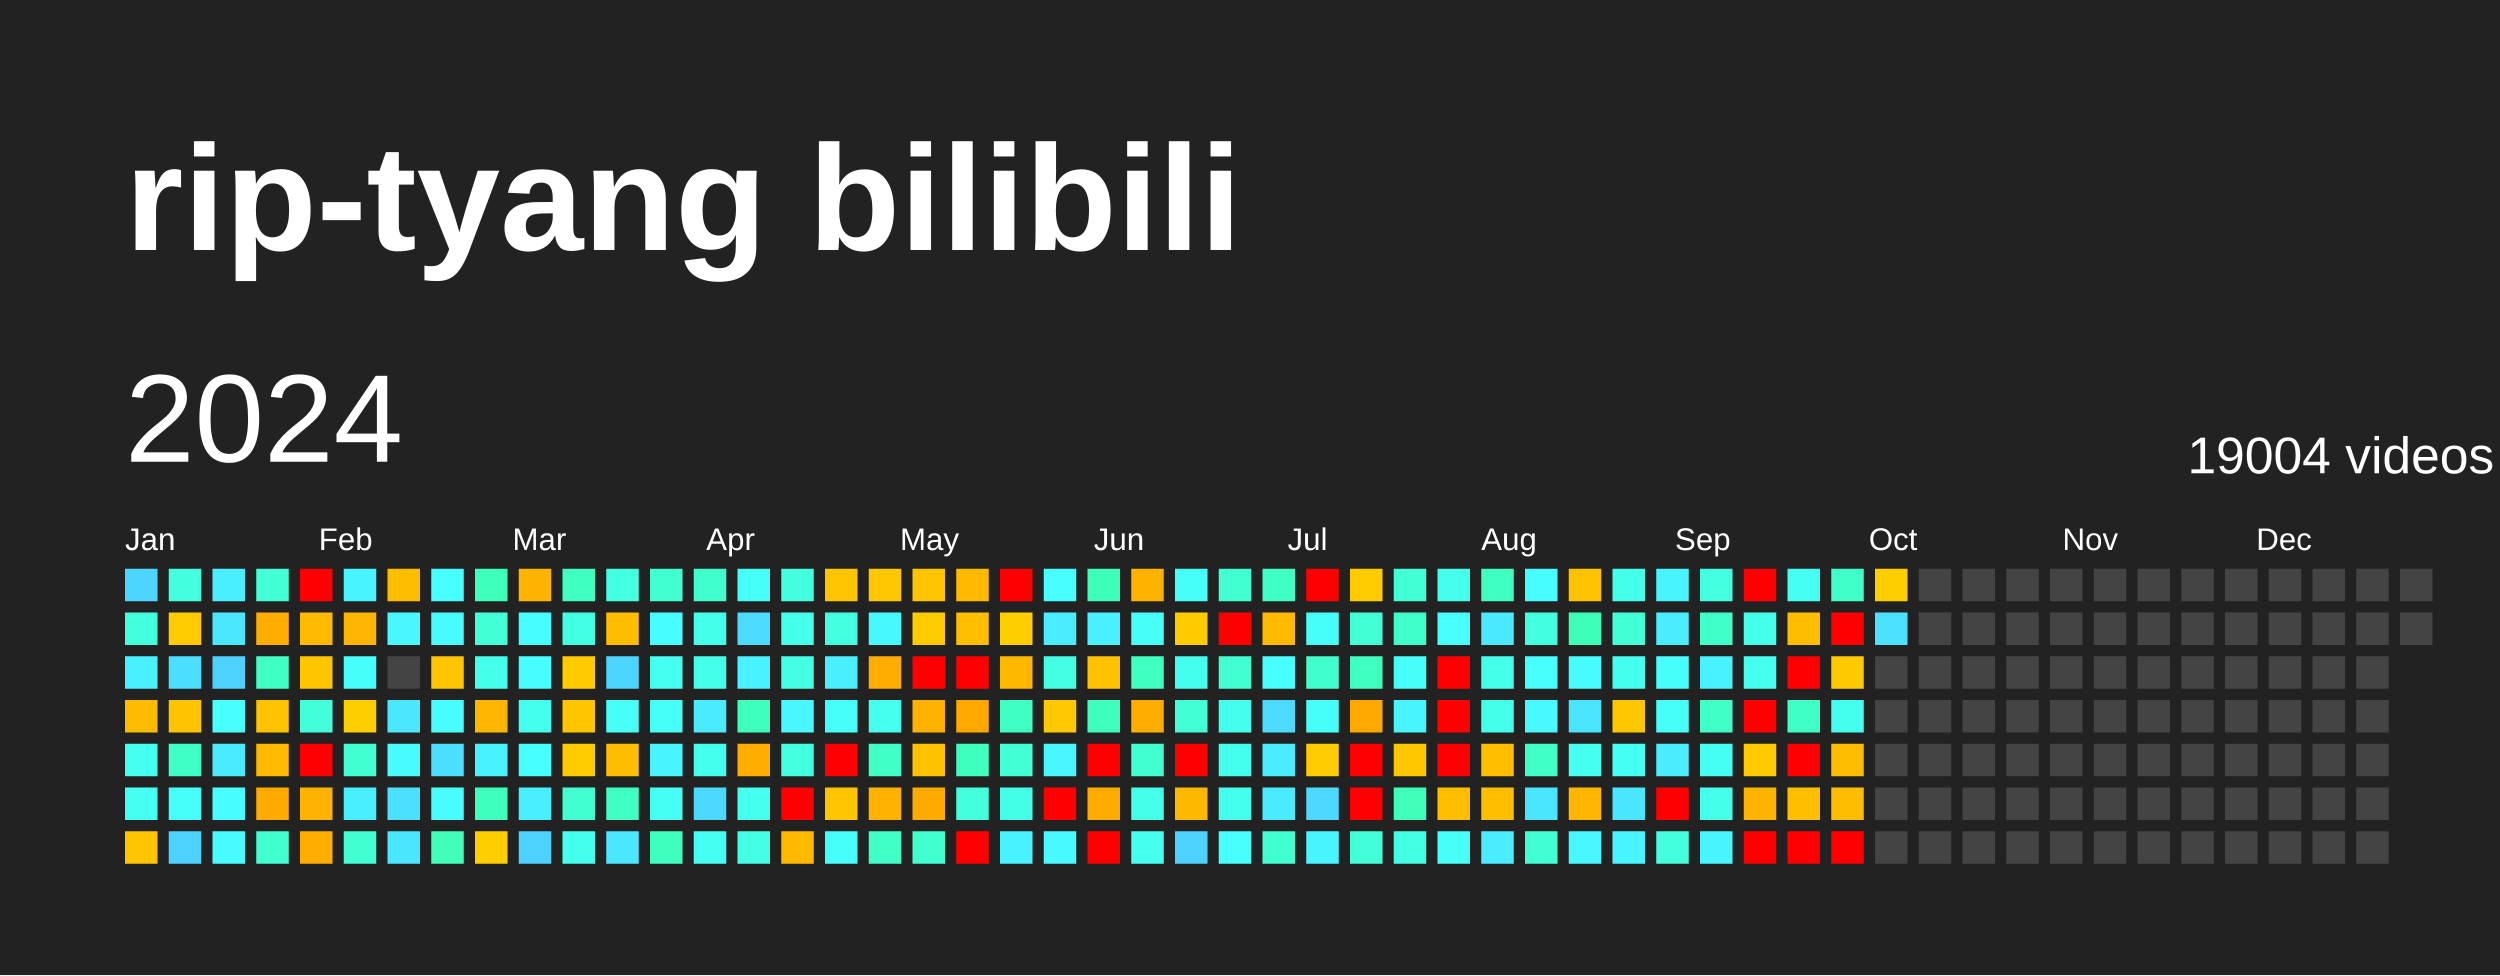
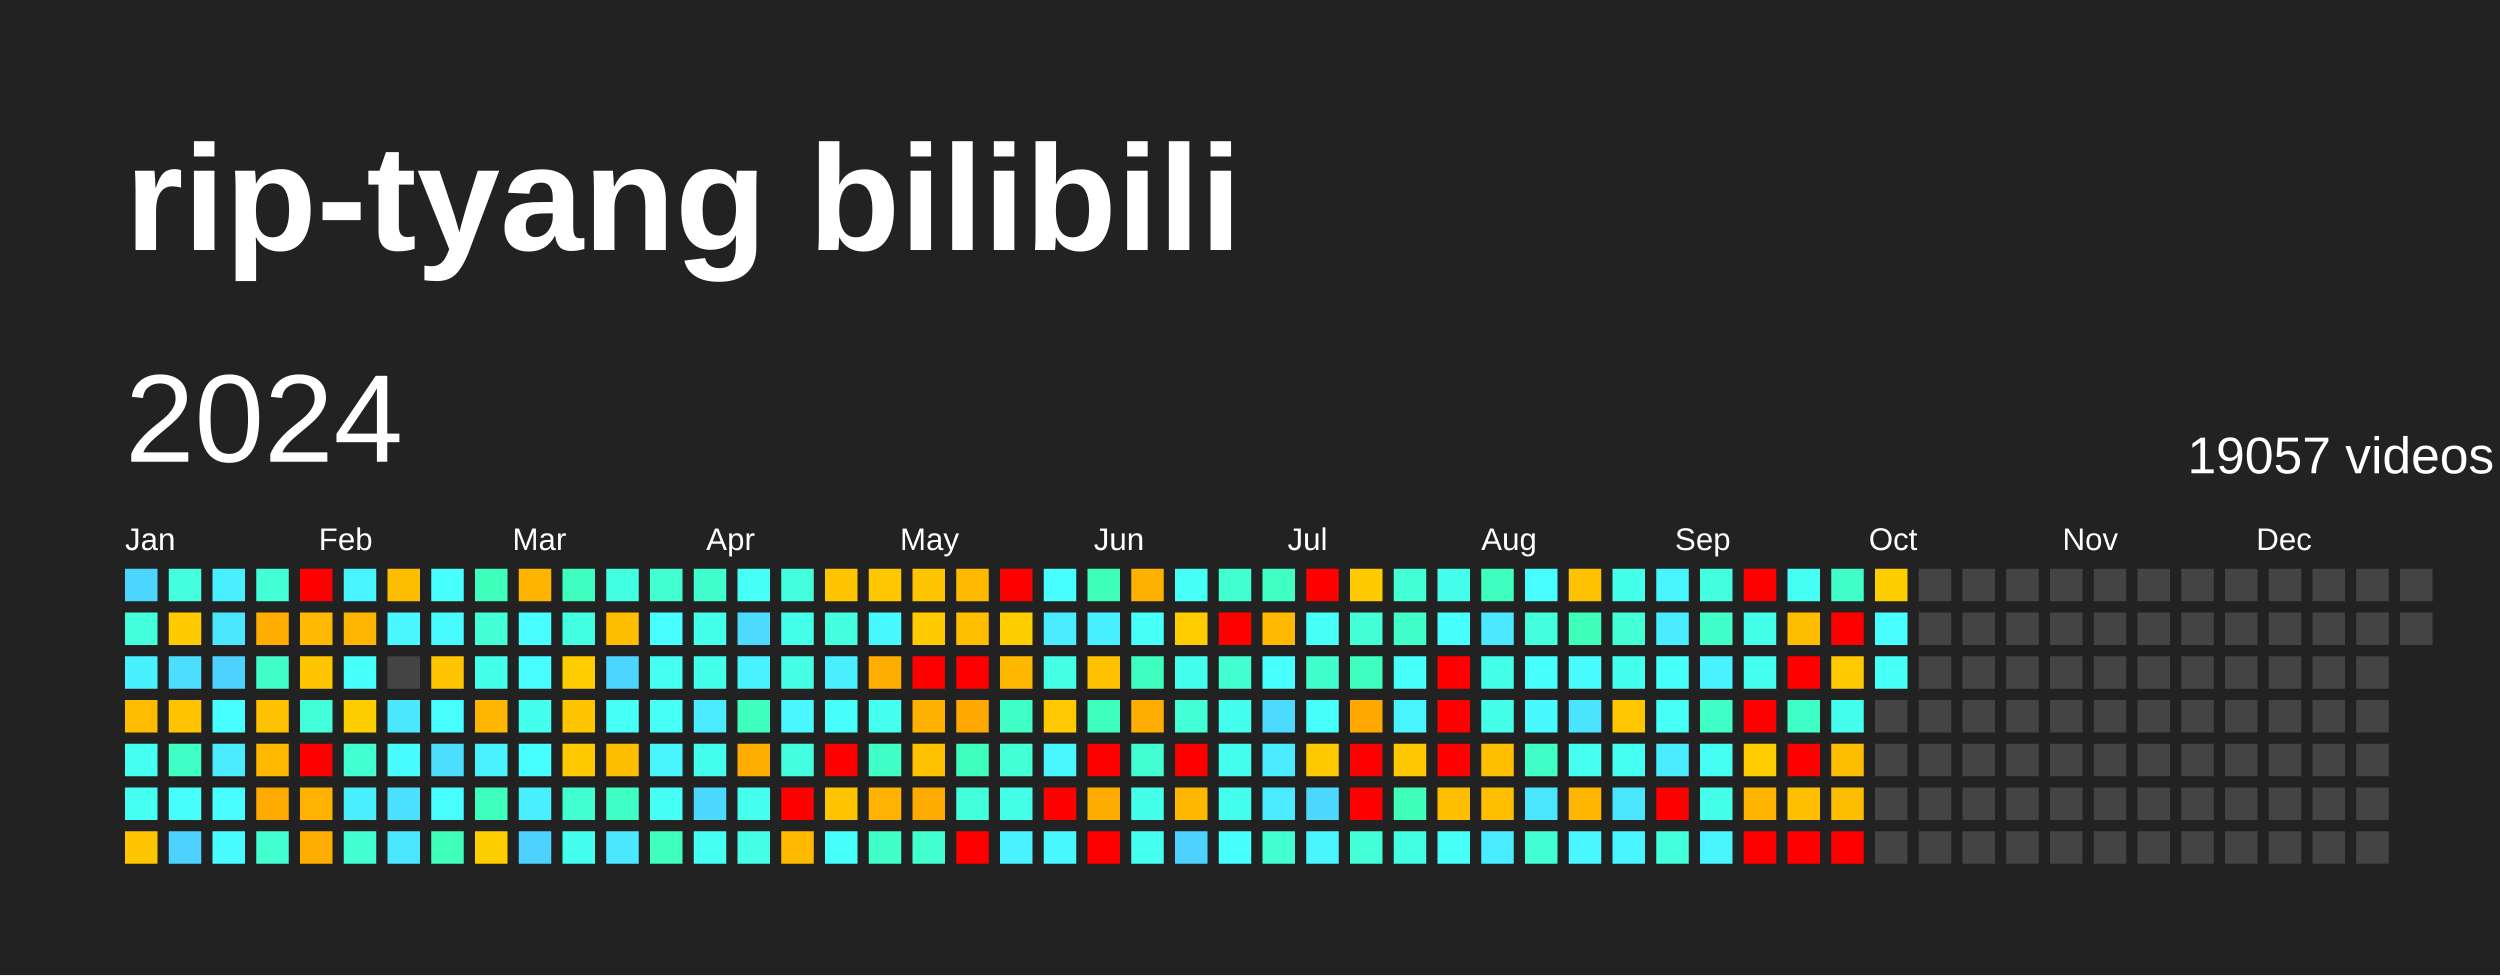
<svg xmlns="http://www.w3.org/2000/svg" baseProfile="full" height="78mm" version="1.1" viewBox="0,0,200,78" width="200mm">
  <defs />
  <rect fill="#222222" height="78" width="200" x="0" y="0" />
  <text fill="#FFFFFF" style="font-size:12px; font-family:Arial; font-weight:bold;" x="10" y="20">rip-tyang bilibili</text>
  <text dominant-baseline="hanging" fill="#FFFFFF" style="font-size:10.0px; font-family:Arial;" x="10" y="30">2024</text>
-   <text dominant-baseline="hanging" fill="#FFFFFF" style="font-size:4.125px; font-family:Arial;" x="175" y="35">19004 videos</text>
+   <text dominant-baseline="hanging" fill="#FFFFFF" style="font-size:4.125px; font-family:Arial;" x="175" y="35">19057 videos</text>
  <text fill="#FFFFFF" style="font-size:2.5px; font-family:Arial" x="10.0" y="44">Jan</text>
  <text fill="#FFFFFF" style="font-size:2.5px; font-family:Arial" x="25.5" y="44">Feb</text>
  <text fill="#FFFFFF" style="font-size:2.5px; font-family:Arial" x="41.0" y="44">Mar</text>
  <text fill="#FFFFFF" style="font-size:2.5px; font-family:Arial" x="56.5" y="44">Apr</text>
  <text fill="#FFFFFF" style="font-size:2.5px; font-family:Arial" x="72.0" y="44">May</text>
  <text fill="#FFFFFF" style="font-size:2.5px; font-family:Arial" x="87.5" y="44">Jun</text>
  <text fill="#FFFFFF" style="font-size:2.5px; font-family:Arial" x="103.0" y="44">Jul</text>
  <text fill="#FFFFFF" style="font-size:2.5px; font-family:Arial" x="118.5" y="44">Aug</text>
  <text fill="#FFFFFF" style="font-size:2.5px; font-family:Arial" x="134.0" y="44">Sep</text>
  <text fill="#FFFFFF" style="font-size:2.5px; font-family:Arial" x="149.5" y="44">Oct</text>
  <text fill="#FFFFFF" style="font-size:2.5px; font-family:Arial" x="165.0" y="44">Nov</text>
  <text fill="#FFFFFF" style="font-size:2.5px; font-family:Arial" x="180.5" y="44">Dec</text>
  <rect fill="#4cd6ff" height="2.6" width="2.6" x="10.0" y="45.5" />
  <rect fill="#43ffdb" height="2.6" width="2.6" x="10.0" y="49.0" />
  <rect fill="#49f0ff" height="2.6" width="2.6" x="10.0" y="52.5" />
  <rect fill="#ffbb00" height="2.6" width="2.6" x="10.0" y="56.0" />
  <rect fill="#45fff1" height="2.6" width="2.6" x="10.0" y="59.5" />
  <rect fill="#45fff3" height="2.6" width="2.6" x="10.0" y="63.0" />
  <rect fill="#ffc500" height="2.6" width="2.6" x="10.0" y="66.5" />
  <rect fill="#43ffdd" height="2.6" width="2.6" x="13.5" y="45.5" />
  <rect fill="#ffcb00" height="2.6" width="2.6" x="13.5" y="49.0" />
  <rect fill="#4bdeff" height="2.6" width="2.6" x="13.5" y="52.5" />
  <rect fill="#ffc300" height="2.6" width="2.6" x="13.5" y="56.0" />
  <rect fill="#40ffc4" height="2.6" width="2.6" x="13.5" y="59.5" />
  <rect fill="#46fffb" height="2.6" width="2.6" x="13.5" y="63.0" />
  <rect fill="#4dd2ff" height="2.6" width="2.6" x="13.5" y="66.5" />
  <rect fill="#49efff" height="2.6" width="2.6" x="17.0" y="45.5" />
  <rect fill="#4ae7ff" height="2.6" width="2.6" x="17.0" y="49.0" />
  <rect fill="#4dd2ff" height="2.6" width="2.6" x="17.0" y="52.5" />
  <rect fill="#47fffe" height="2.6" width="2.6" x="17.0" y="56.0" />
  <rect fill="#4aeaff" height="2.6" width="2.6" x="17.0" y="59.5" />
  <rect fill="#47fdff" height="2.6" width="2.6" x="17.0" y="63.0" />
  <rect fill="#47fbff" height="2.6" width="2.6" x="17.0" y="66.5" />
  <rect fill="#42ffd6" height="2.6" width="2.6" x="20.5" y="45.5" />
  <rect fill="#ffad00" height="2.6" width="2.6" x="20.5" y="49.0" />
  <rect fill="#40ffc4" height="2.6" width="2.6" x="20.5" y="52.5" />
  <rect fill="#ffc200" height="2.6" width="2.6" x="20.5" y="56.0" />
  <rect fill="#ffb900" height="2.6" width="2.6" x="20.5" y="59.5" />
  <rect fill="#ffaa00" height="2.6" width="2.6" x="20.5" y="63.0" />
  <rect fill="#41ffce" height="2.6" width="2.6" x="20.5" y="66.5" />
  <rect fill="red" height="2.6" width="2.6" x="24.0" y="45.5" />
  <rect fill="#ffb900" height="2.6" width="2.6" x="24.0" y="49.0" />
  <rect fill="#ffc600" height="2.6" width="2.6" x="24.0" y="52.5" />
  <rect fill="#42ffda" height="2.6" width="2.6" x="24.0" y="56.0" />
  <rect fill="red" height="2.6" width="2.6" x="24.0" y="59.5" />
  <rect fill="#ffb200" height="2.6" width="2.6" x="24.0" y="63.0" />
  <rect fill="#ffae00" height="2.6" width="2.6" x="24.0" y="66.5" />
  <rect fill="#48f4ff" height="2.6" width="2.6" x="27.5" y="45.5" />
  <rect fill="#ffb600" height="2.6" width="2.6" x="27.5" y="49.0" />
  <rect fill="#46fffb" height="2.6" width="2.6" x="27.5" y="52.5" />
  <rect fill="#ffce00" height="2.6" width="2.6" x="27.5" y="56.0" />
  <rect fill="#41ffd1" height="2.6" width="2.6" x="27.5" y="59.5" />
  <rect fill="#49efff" height="2.6" width="2.6" x="27.5" y="63.0" />
  <rect fill="#41ffd1" height="2.6" width="2.6" x="27.5" y="66.5" />
  <rect fill="#ffbd00" height="2.6" width="2.6" x="31.0" y="45.5" />
  <rect fill="#48f7ff" height="2.6" width="2.6" x="31.0" y="49.0" />
  <rect fill="#444444" height="2.6" width="2.6" x="31.0" y="52.5" />
  <rect fill="#4ae7ff" height="2.6" width="2.6" x="31.0" y="56.0" />
  <rect fill="#47fbff" height="2.6" width="2.6" x="31.0" y="59.5" />
  <rect fill="#4be0ff" height="2.6" width="2.6" x="31.0" y="63.0" />
  <rect fill="#4ae6ff" height="2.6" width="2.6" x="31.0" y="66.5" />
  <rect fill="#47fffe" height="2.6" width="2.6" x="34.5" y="45.5" />
  <rect fill="#47fbff" height="2.6" width="2.6" x="34.5" y="49.0" />
  <rect fill="#ffc500" height="2.6" width="2.6" x="34.5" y="52.5" />
  <rect fill="#47fdff" height="2.6" width="2.6" x="34.5" y="56.0" />
  <rect fill="#4bdeff" height="2.6" width="2.6" x="34.5" y="59.5" />
  <rect fill="#47fdff" height="2.6" width="2.6" x="34.5" y="63.0" />
  <rect fill="#3fffbb" height="2.6" width="2.6" x="34.5" y="66.5" />
  <rect fill="#3fffbd" height="2.6" width="2.6" x="38.0" y="45.5" />
  <rect fill="#42ffd5" height="2.6" width="2.6" x="38.0" y="49.0" />
  <rect fill="#44ffea" height="2.6" width="2.6" x="38.0" y="52.5" />
  <rect fill="#ffb600" height="2.6" width="2.6" x="38.0" y="56.0" />
  <rect fill="#49f2ff" height="2.6" width="2.6" x="38.0" y="59.5" />
  <rect fill="#3fffbf" height="2.6" width="2.6" x="38.0" y="63.0" />
  <rect fill="#ffce00" height="2.6" width="2.6" x="38.0" y="66.5" />
  <rect fill="#ffb400" height="2.6" width="2.6" x="41.5" y="45.5" />
  <rect fill="#47fdff" height="2.6" width="2.6" x="41.5" y="49.0" />
  <rect fill="#47fdff" height="2.6" width="2.6" x="41.5" y="52.5" />
  <rect fill="#45ffee" height="2.6" width="2.6" x="41.5" y="56.0" />
  <rect fill="#47ffff" height="2.6" width="2.6" x="41.5" y="59.5" />
  <rect fill="#49efff" height="2.6" width="2.6" x="41.5" y="63.0" />
  <rect fill="#4dd2ff" height="2.6" width="2.6" x="41.5" y="66.5" />
  <rect fill="#3fffc0" height="2.6" width="2.6" x="45.0" y="45.5" />
  <rect fill="#43ffe2" height="2.6" width="2.6" x="45.0" y="49.0" />
  <rect fill="#ffcc00" height="2.6" width="2.6" x="45.0" y="52.5" />
  <rect fill="#ffc600" height="2.6" width="2.6" x="45.0" y="56.0" />
  <rect fill="#ffcb00" height="2.6" width="2.6" x="45.0" y="59.5" />
  <rect fill="#41ffd0" height="2.6" width="2.6" x="45.0" y="63.0" />
  <rect fill="#45ffee" height="2.6" width="2.6" x="45.0" y="66.5" />
  <rect fill="#43ffe2" height="2.6" width="2.6" x="48.5" y="45.5" />
  <rect fill="#ffbd00" height="2.6" width="2.6" x="48.5" y="49.0" />
  <rect fill="#4cd6ff" height="2.6" width="2.6" x="48.5" y="52.5" />
  <rect fill="#46fff6" height="2.6" width="2.6" x="48.5" y="56.0" />
  <rect fill="#ffbd00" height="2.6" width="2.6" x="48.5" y="59.5" />
  <rect fill="#40ffc4" height="2.6" width="2.6" x="48.5" y="63.0" />
  <rect fill="#4ae7ff" height="2.6" width="2.6" x="48.5" y="66.5" />
  <rect fill="#41ffd0" height="2.6" width="2.6" x="52.0" y="45.5" />
  <rect fill="#47fdff" height="2.6" width="2.6" x="52.0" y="49.0" />
  <rect fill="#45fff1" height="2.6" width="2.6" x="52.0" y="52.5" />
  <rect fill="#46fff7" height="2.6" width="2.6" x="52.0" y="56.0" />
  <rect fill="#48f5ff" height="2.6" width="2.6" x="52.0" y="59.5" />
  <rect fill="#46fff4" height="2.6" width="2.6" x="52.0" y="63.0" />
  <rect fill="#3fffbf" height="2.6" width="2.6" x="52.0" y="66.5" />
  <rect fill="#41ffcc" height="2.6" width="2.6" x="55.5" y="45.5" />
  <rect fill="#44ffea" height="2.6" width="2.6" x="55.5" y="49.0" />
  <rect fill="#44ffea" height="2.6" width="2.6" x="55.5" y="52.5" />
  <rect fill="#4aeaff" height="2.6" width="2.6" x="55.5" y="56.0" />
  <rect fill="#45ffee" height="2.6" width="2.6" x="55.5" y="59.5" />
  <rect fill="#4cd9ff" height="2.6" width="2.6" x="55.5" y="63.0" />
  <rect fill="#45fff3" height="2.6" width="2.6" x="55.5" y="66.5" />
  <rect fill="#46fff6" height="2.6" width="2.6" x="59.0" y="45.5" />
  <rect fill="#4cdbff" height="2.6" width="2.6" x="59.0" y="49.0" />
  <rect fill="#49f2ff" height="2.6" width="2.6" x="59.0" y="52.5" />
  <rect fill="#3fffbf" height="2.6" width="2.6" x="59.0" y="56.0" />
  <rect fill="#ffae00" height="2.6" width="2.6" x="59.0" y="59.5" />
  <rect fill="#45ffef" height="2.6" width="2.6" x="59.0" y="63.0" />
  <rect fill="#44ffe5" height="2.6" width="2.6" x="59.0" y="66.5" />
  <rect fill="#43ffdd" height="2.6" width="2.6" x="62.5" y="45.5" />
  <rect fill="#44ffea" height="2.6" width="2.6" x="62.5" y="49.0" />
  <rect fill="#44ffe5" height="2.6" width="2.6" x="62.5" y="52.5" />
  <rect fill="#48f7ff" height="2.6" width="2.6" x="62.5" y="56.0" />
  <rect fill="#43ffe0" height="2.6" width="2.6" x="62.5" y="59.5" />
  <rect fill="red" height="2.6" width="2.6" x="62.5" y="63.0" />
  <rect fill="#ffba00" height="2.6" width="2.6" x="62.5" y="66.5" />
  <rect fill="#ffc500" height="2.6" width="2.6" x="66.0" y="45.5" />
  <rect fill="#43ffe0" height="2.6" width="2.6" x="66.0" y="49.0" />
  <rect fill="#49efff" height="2.6" width="2.6" x="66.0" y="52.5" />
  <rect fill="#46fffb" height="2.6" width="2.6" x="66.0" y="56.0" />
  <rect fill="red" height="2.6" width="2.6" x="66.0" y="59.5" />
  <rect fill="#ffc500" height="2.6" width="2.6" x="66.0" y="63.0" />
  <rect fill="#46fffb" height="2.6" width="2.6" x="66.0" y="66.5" />
  <rect fill="#ffc700" height="2.6" width="2.6" x="69.5" y="45.5" />
  <rect fill="#48f8ff" height="2.6" width="2.6" x="69.5" y="49.0" />
  <rect fill="#ffae00" height="2.6" width="2.6" x="69.5" y="52.5" />
  <rect fill="#45ffef" height="2.6" width="2.6" x="69.5" y="56.0" />
  <rect fill="#40ffc7" height="2.6" width="2.6" x="69.5" y="59.5" />
  <rect fill="#ffb200" height="2.6" width="2.6" x="69.5" y="63.0" />
  <rect fill="#40ffc7" height="2.6" width="2.6" x="69.5" y="66.5" />
  <rect fill="#ffc500" height="2.6" width="2.6" x="73.0" y="45.5" />
  <rect fill="#ffca00" height="2.6" width="2.6" x="73.0" y="49.0" />
  <rect fill="red" height="2.6" width="2.6" x="73.0" y="52.5" />
  <rect fill="#ffb100" height="2.6" width="2.6" x="73.0" y="56.0" />
  <rect fill="#ffc100" height="2.6" width="2.6" x="73.0" y="59.5" />
  <rect fill="#ffaa00" height="2.6" width="2.6" x="73.0" y="63.0" />
  <rect fill="#41ffce" height="2.6" width="2.6" x="73.0" y="66.5" />
  <rect fill="#ffba00" height="2.6" width="2.6" x="76.5" y="45.5" />
  <rect fill="#ffbe00" height="2.6" width="2.6" x="76.5" y="49.0" />
  <rect fill="red" height="2.6" width="2.6" x="76.5" y="52.5" />
  <rect fill="#ffa800" height="2.6" width="2.6" x="76.5" y="56.0" />
  <rect fill="#3fffbf" height="2.6" width="2.6" x="76.5" y="59.5" />
  <rect fill="#43ffdb" height="2.6" width="2.6" x="76.5" y="63.0" />
  <rect fill="red" height="2.6" width="2.6" x="76.5" y="66.5" />
  <rect fill="red" height="2.6" width="2.6" x="80.0" y="45.5" />
  <rect fill="#ffce00" height="2.6" width="2.6" x="80.0" y="49.0" />
  <rect fill="#ffb800" height="2.6" width="2.6" x="80.0" y="52.5" />
  <rect fill="#40ffc4" height="2.6" width="2.6" x="80.0" y="56.0" />
  <rect fill="#42ffd5" height="2.6" width="2.6" x="80.0" y="59.5" />
  <rect fill="#44ffe7" height="2.6" width="2.6" x="80.0" y="63.0" />
  <rect fill="#49f2ff" height="2.6" width="2.6" x="80.0" y="66.5" />
  <rect fill="#47ffff" height="2.6" width="2.6" x="83.5" y="45.5" />
  <rect fill="#4aecff" height="2.6" width="2.6" x="83.5" y="49.0" />
  <rect fill="#44ffe4" height="2.6" width="2.6" x="83.5" y="52.5" />
  <rect fill="#ffc800" height="2.6" width="2.6" x="83.5" y="56.0" />
  <rect fill="#48f7ff" height="2.6" width="2.6" x="83.5" y="59.5" />
  <rect fill="red" height="2.6" width="2.6" x="83.5" y="63.0" />
  <rect fill="#48faff" height="2.6" width="2.6" x="83.5" y="66.5" />
  <rect fill="#3effb9" height="2.6" width="2.6" x="87.0" y="45.5" />
  <rect fill="#49f0ff" height="2.6" width="2.6" x="87.0" y="49.0" />
  <rect fill="#ffc100" height="2.6" width="2.6" x="87.0" y="52.5" />
  <rect fill="#3fffbf" height="2.6" width="2.6" x="87.0" y="56.0" />
  <rect fill="red" height="2.6" width="2.6" x="87.0" y="59.5" />
  <rect fill="#ffac00" height="2.6" width="2.6" x="87.0" y="63.0" />
  <rect fill="red" height="2.6" width="2.6" x="87.0" y="66.5" />
  <rect fill="#ffb100" height="2.6" width="2.6" x="90.5" y="45.5" />
  <rect fill="#46fff7" height="2.6" width="2.6" x="90.5" y="49.0" />
  <rect fill="#3fffc0" height="2.6" width="2.6" x="90.5" y="52.5" />
  <rect fill="#ffae00" height="2.6" width="2.6" x="90.5" y="56.0" />
  <rect fill="#41ffd1" height="2.6" width="2.6" x="90.5" y="59.5" />
  <rect fill="#44ffe9" height="2.6" width="2.6" x="90.5" y="63.0" />
  <rect fill="#45ffef" height="2.6" width="2.6" x="90.5" y="66.5" />
  <rect fill="#46fff6" height="2.6" width="2.6" x="94.0" y="45.5" />
  <rect fill="#ffcc00" height="2.6" width="2.6" x="94.0" y="49.0" />
  <rect fill="#45ffee" height="2.6" width="2.6" x="94.0" y="52.5" />
  <rect fill="#42ffd6" height="2.6" width="2.6" x="94.0" y="56.0" />
  <rect fill="red" height="2.6" width="2.6" x="94.0" y="59.5" />
  <rect fill="#ffb800" height="2.6" width="2.6" x="94.0" y="63.0" />
  <rect fill="#4dd2ff" height="2.6" width="2.6" x="94.0" y="66.5" />
  <rect fill="#41ffd0" height="2.6" width="2.6" x="97.5" y="45.5" />
  <rect fill="red" height="2.6" width="2.6" x="97.5" y="49.0" />
  <rect fill="#41ffd0" height="2.6" width="2.6" x="97.5" y="52.5" />
  <rect fill="#45ffee" height="2.6" width="2.6" x="97.5" y="56.0" />
  <rect fill="#45ffee" height="2.6" width="2.6" x="97.5" y="59.5" />
  <rect fill="#45ffee" height="2.6" width="2.6" x="97.5" y="63.0" />
  <rect fill="#47fffc" height="2.6" width="2.6" x="97.5" y="66.5" />
  <rect fill="#3fffc2" height="2.6" width="2.6" x="101.0" y="45.5" />
  <rect fill="#ffb900" height="2.6" width="2.6" x="101.0" y="49.0" />
  <rect fill="#47ffff" height="2.6" width="2.6" x="101.0" y="52.5" />
  <rect fill="#4cdbff" height="2.6" width="2.6" x="101.0" y="56.0" />
  <rect fill="#4aecff" height="2.6" width="2.6" x="101.0" y="59.5" />
  <rect fill="#4aeaff" height="2.6" width="2.6" x="101.0" y="63.0" />
  <rect fill="#41ffd1" height="2.6" width="2.6" x="101.0" y="66.5" />
  <rect fill="red" height="2.6" width="2.6" x="104.5" y="45.5" />
  <rect fill="#46fff7" height="2.6" width="2.6" x="104.5" y="49.0" />
  <rect fill="#41ffcc" height="2.6" width="2.6" x="104.5" y="52.5" />
  <rect fill="#46fff9" height="2.6" width="2.6" x="104.5" y="56.0" />
  <rect fill="#ffcb00" height="2.6" width="2.6" x="104.5" y="59.5" />
  <rect fill="#4cd8ff" height="2.6" width="2.6" x="104.5" y="63.0" />
  <rect fill="#48f5ff" height="2.6" width="2.6" x="104.5" y="66.5" />
  <rect fill="#ffca00" height="2.6" width="2.6" x="108.0" y="45.5" />
  <rect fill="#42ffd6" height="2.6" width="2.6" x="108.0" y="49.0" />
  <rect fill="#3fffc0" height="2.6" width="2.6" x="108.0" y="52.5" />
  <rect fill="#ffa800" height="2.6" width="2.6" x="108.0" y="56.0" />
  <rect fill="red" height="2.6" width="2.6" x="108.0" y="59.5" />
  <rect fill="red" height="2.6" width="2.6" x="108.0" y="63.0" />
  <rect fill="#42ffd8" height="2.6" width="2.6" x="108.0" y="66.5" />
  <rect fill="#42ffd6" height="2.6" width="2.6" x="111.5" y="45.5" />
  <rect fill="#41ffcb" height="2.6" width="2.6" x="111.5" y="49.0" />
  <rect fill="#46fff9" height="2.6" width="2.6" x="111.5" y="52.5" />
  <rect fill="#48f5ff" height="2.6" width="2.6" x="111.5" y="56.0" />
  <rect fill="#ffc700" height="2.6" width="2.6" x="111.5" y="59.5" />
  <rect fill="#3fffbb" height="2.6" width="2.6" x="111.5" y="63.0" />
  <rect fill="#43ffe2" height="2.6" width="2.6" x="111.5" y="66.5" />
  <rect fill="#45ffec" height="2.6" width="2.6" x="115.0" y="45.5" />
  <rect fill="#47fffc" height="2.6" width="2.6" x="115.0" y="49.0" />
  <rect fill="red" height="2.6" width="2.6" x="115.0" y="52.5" />
  <rect fill="red" height="2.6" width="2.6" x="115.0" y="56.0" />
  <rect fill="red" height="2.6" width="2.6" x="115.0" y="59.5" />
  <rect fill="#ffbe00" height="2.6" width="2.6" x="115.0" y="63.0" />
  <rect fill="#46fff6" height="2.6" width="2.6" x="115.0" y="66.5" />
  <rect fill="#3fffc0" height="2.6" width="2.6" x="118.5" y="45.5" />
  <rect fill="#4ae9ff" height="2.6" width="2.6" x="118.5" y="49.0" />
  <rect fill="#44ffea" height="2.6" width="2.6" x="118.5" y="52.5" />
  <rect fill="#44ffea" height="2.6" width="2.6" x="118.5" y="56.0" />
  <rect fill="#ffbf00" height="2.6" width="2.6" x="118.5" y="59.5" />
  <rect fill="#ffbf00" height="2.6" width="2.6" x="118.5" y="63.0" />
  <rect fill="#4aecff" height="2.6" width="2.6" x="118.5" y="66.5" />
  <rect fill="#47fdff" height="2.6" width="2.6" x="122.0" y="45.5" />
  <rect fill="#43ffdd" height="2.6" width="2.6" x="122.0" y="49.0" />
  <rect fill="#47fffc" height="2.6" width="2.6" x="122.0" y="52.5" />
  <rect fill="#48faff" height="2.6" width="2.6" x="122.0" y="56.0" />
  <rect fill="#40ffc7" height="2.6" width="2.6" x="122.0" y="59.5" />
  <rect fill="#4ae6ff" height="2.6" width="2.6" x="122.0" y="63.0" />
  <rect fill="#42ffd3" height="2.6" width="2.6" x="122.0" y="66.5" />
  <rect fill="#ffc200" height="2.6" width="2.6" x="125.5" y="45.5" />
  <rect fill="#3effb9" height="2.6" width="2.6" x="125.5" y="49.0" />
  <rect fill="#47fbff" height="2.6" width="2.6" x="125.5" y="52.5" />
  <rect fill="#4be4ff" height="2.6" width="2.6" x="125.5" y="56.0" />
  <rect fill="#45fff1" height="2.6" width="2.6" x="125.5" y="59.5" />
  <rect fill="#ffb600" height="2.6" width="2.6" x="125.5" y="63.0" />
  <rect fill="#48f7ff" height="2.6" width="2.6" x="125.5" y="66.5" />
  <rect fill="#44ffea" height="2.6" width="2.6" x="129.0" y="45.5" />
  <rect fill="#42ffd5" height="2.6" width="2.6" x="129.0" y="49.0" />
  <rect fill="#45ffee" height="2.6" width="2.6" x="129.0" y="52.5" />
  <rect fill="#ffc700" height="2.6" width="2.6" x="129.0" y="56.0" />
  <rect fill="#45fff3" height="2.6" width="2.6" x="129.0" y="59.5" />
  <rect fill="#4ae6ff" height="2.6" width="2.6" x="129.0" y="63.0" />
  <rect fill="#48f4ff" height="2.6" width="2.6" x="129.0" y="66.5" />
  <rect fill="#48f5ff" height="2.6" width="2.6" x="132.5" y="45.5" />
  <rect fill="#49edff" height="2.6" width="2.6" x="132.5" y="49.0" />
  <rect fill="#46fffb" height="2.6" width="2.6" x="132.5" y="52.5" />
  <rect fill="#46fff6" height="2.6" width="2.6" x="132.5" y="56.0" />
  <rect fill="#4aecff" height="2.6" width="2.6" x="132.5" y="59.5" />
  <rect fill="red" height="2.6" width="2.6" x="132.5" y="63.0" />
  <rect fill="#43ffdb" height="2.6" width="2.6" x="132.5" y="66.5" />
  <rect fill="#43ffe0" height="2.6" width="2.6" x="136.0" y="45.5" />
  <rect fill="#40ffc9" height="2.6" width="2.6" x="136.0" y="49.0" />
  <rect fill="#49f2ff" height="2.6" width="2.6" x="136.0" y="52.5" />
  <rect fill="#40ffc7" height="2.6" width="2.6" x="136.0" y="56.0" />
  <rect fill="#45fff3" height="2.6" width="2.6" x="136.0" y="59.5" />
  <rect fill="#44ffe9" height="2.6" width="2.6" x="136.0" y="63.0" />
  <rect fill="#48f5ff" height="2.6" width="2.6" x="136.0" y="66.5" />
  <rect fill="red" height="2.6" width="2.6" x="139.5" y="45.5" />
  <rect fill="#44ffea" height="2.6" width="2.6" x="139.5" y="49.0" />
  <rect fill="#45ffef" height="2.6" width="2.6" x="139.5" y="52.5" />
  <rect fill="red" height="2.6" width="2.6" x="139.5" y="56.0" />
  <rect fill="#ffcc00" height="2.6" width="2.6" x="139.5" y="59.5" />
  <rect fill="#ffb400" height="2.6" width="2.6" x="139.5" y="63.0" />
  <rect fill="red" height="2.6" width="2.6" x="139.5" y="66.5" />
  <rect fill="#45fff3" height="2.6" width="2.6" x="143.0" y="45.5" />
  <rect fill="#ffbd00" height="2.6" width="2.6" x="143.0" y="49.0" />
  <rect fill="red" height="2.6" width="2.6" x="143.0" y="52.5" />
  <rect fill="#40ffc6" height="2.6" width="2.6" x="143.0" y="56.0" />
  <rect fill="red" height="2.6" width="2.6" x="143.0" y="59.5" />
  <rect fill="#ffbf00" height="2.6" width="2.6" x="143.0" y="63.0" />
  <rect fill="red" height="2.6" width="2.6" x="143.0" y="66.5" />
  <rect fill="#40ffc9" height="2.6" width="2.6" x="146.5" y="45.5" />
  <rect fill="red" height="2.6" width="2.6" x="146.5" y="49.0" />
  <rect fill="#ffc900" height="2.6" width="2.6" x="146.5" y="52.5" />
  <rect fill="#45ffee" height="2.6" width="2.6" x="146.5" y="56.0" />
  <rect fill="#ffbd00" height="2.6" width="2.6" x="146.5" y="59.5" />
  <rect fill="#ffbd00" height="2.6" width="2.6" x="146.5" y="63.0" />
  <rect fill="red" height="2.6" width="2.6" x="146.5" y="66.5" />
  <rect fill="#ffce00" height="2.6" width="2.6" x="150.0" y="45.5" />
-   <rect fill="#4be1ff" height="2.6" width="2.6" x="150.0" y="49.0" />
-   <rect fill="#444444" height="2.6" width="2.6" x="150.0" y="52.5" />
+   <rect fill="#47fdff" height="2.6" width="2.6" x="150.0" y="49.0" />
+   <rect fill="#46fff7" height="2.6" width="2.6" x="150.0" y="52.5" />
  <rect fill="#444444" height="2.6" width="2.6" x="150.0" y="56.0" />
  <rect fill="#444444" height="2.6" width="2.6" x="150.0" y="59.5" />
  <rect fill="#444444" height="2.6" width="2.6" x="150.0" y="63.0" />
  <rect fill="#444444" height="2.6" width="2.6" x="150.0" y="66.5" />
  <rect fill="#444444" height="2.6" width="2.6" x="153.5" y="45.5" />
  <rect fill="#444444" height="2.6" width="2.6" x="153.5" y="49.0" />
  <rect fill="#444444" height="2.6" width="2.6" x="153.5" y="52.5" />
  <rect fill="#444444" height="2.6" width="2.6" x="153.5" y="56.0" />
  <rect fill="#444444" height="2.6" width="2.6" x="153.5" y="59.5" />
  <rect fill="#444444" height="2.6" width="2.6" x="153.5" y="63.0" />
  <rect fill="#444444" height="2.6" width="2.6" x="153.5" y="66.5" />
  <rect fill="#444444" height="2.6" width="2.6" x="157.0" y="45.5" />
  <rect fill="#444444" height="2.6" width="2.6" x="157.0" y="49.0" />
  <rect fill="#444444" height="2.6" width="2.6" x="157.0" y="52.5" />
  <rect fill="#444444" height="2.6" width="2.6" x="157.0" y="56.0" />
  <rect fill="#444444" height="2.6" width="2.6" x="157.0" y="59.5" />
  <rect fill="#444444" height="2.6" width="2.6" x="157.0" y="63.0" />
  <rect fill="#444444" height="2.6" width="2.6" x="157.0" y="66.5" />
  <rect fill="#444444" height="2.6" width="2.6" x="160.5" y="45.5" />
  <rect fill="#444444" height="2.6" width="2.6" x="160.5" y="49.0" />
  <rect fill="#444444" height="2.6" width="2.6" x="160.5" y="52.5" />
  <rect fill="#444444" height="2.6" width="2.6" x="160.5" y="56.0" />
  <rect fill="#444444" height="2.6" width="2.6" x="160.5" y="59.5" />
  <rect fill="#444444" height="2.6" width="2.6" x="160.5" y="63.0" />
  <rect fill="#444444" height="2.6" width="2.6" x="160.5" y="66.5" />
  <rect fill="#444444" height="2.6" width="2.6" x="164.0" y="45.5" />
  <rect fill="#444444" height="2.6" width="2.6" x="164.0" y="49.0" />
  <rect fill="#444444" height="2.6" width="2.6" x="164.0" y="52.5" />
  <rect fill="#444444" height="2.6" width="2.6" x="164.0" y="56.0" />
  <rect fill="#444444" height="2.6" width="2.6" x="164.0" y="59.5" />
  <rect fill="#444444" height="2.6" width="2.6" x="164.0" y="63.0" />
  <rect fill="#444444" height="2.6" width="2.6" x="164.0" y="66.5" />
  <rect fill="#444444" height="2.6" width="2.6" x="167.5" y="45.5" />
  <rect fill="#444444" height="2.6" width="2.6" x="167.5" y="49.0" />
  <rect fill="#444444" height="2.6" width="2.6" x="167.5" y="52.5" />
  <rect fill="#444444" height="2.6" width="2.6" x="167.5" y="56.0" />
  <rect fill="#444444" height="2.6" width="2.6" x="167.5" y="59.5" />
  <rect fill="#444444" height="2.6" width="2.6" x="167.5" y="63.0" />
  <rect fill="#444444" height="2.6" width="2.6" x="167.5" y="66.5" />
  <rect fill="#444444" height="2.6" width="2.6" x="171.0" y="45.5" />
  <rect fill="#444444" height="2.6" width="2.6" x="171.0" y="49.0" />
  <rect fill="#444444" height="2.6" width="2.6" x="171.0" y="52.5" />
  <rect fill="#444444" height="2.6" width="2.6" x="171.0" y="56.0" />
  <rect fill="#444444" height="2.6" width="2.6" x="171.0" y="59.5" />
  <rect fill="#444444" height="2.6" width="2.6" x="171.0" y="63.0" />
  <rect fill="#444444" height="2.6" width="2.6" x="171.0" y="66.5" />
  <rect fill="#444444" height="2.6" width="2.6" x="174.5" y="45.5" />
  <rect fill="#444444" height="2.6" width="2.6" x="174.5" y="49.0" />
  <rect fill="#444444" height="2.6" width="2.6" x="174.5" y="52.5" />
  <rect fill="#444444" height="2.6" width="2.6" x="174.5" y="56.0" />
  <rect fill="#444444" height="2.6" width="2.6" x="174.5" y="59.5" />
  <rect fill="#444444" height="2.6" width="2.6" x="174.5" y="63.0" />
  <rect fill="#444444" height="2.6" width="2.6" x="174.5" y="66.5" />
  <rect fill="#444444" height="2.6" width="2.6" x="178.0" y="45.5" />
  <rect fill="#444444" height="2.6" width="2.6" x="178.0" y="49.0" />
  <rect fill="#444444" height="2.6" width="2.6" x="178.0" y="52.5" />
  <rect fill="#444444" height="2.6" width="2.6" x="178.0" y="56.0" />
  <rect fill="#444444" height="2.6" width="2.6" x="178.0" y="59.5" />
  <rect fill="#444444" height="2.6" width="2.6" x="178.0" y="63.0" />
  <rect fill="#444444" height="2.6" width="2.6" x="178.0" y="66.5" />
  <rect fill="#444444" height="2.6" width="2.6" x="181.5" y="45.5" />
  <rect fill="#444444" height="2.6" width="2.6" x="181.5" y="49.0" />
  <rect fill="#444444" height="2.6" width="2.6" x="181.5" y="52.5" />
  <rect fill="#444444" height="2.6" width="2.6" x="181.5" y="56.0" />
  <rect fill="#444444" height="2.6" width="2.6" x="181.5" y="59.5" />
  <rect fill="#444444" height="2.6" width="2.6" x="181.5" y="63.0" />
  <rect fill="#444444" height="2.6" width="2.6" x="181.5" y="66.5" />
  <rect fill="#444444" height="2.6" width="2.6" x="185.0" y="45.5" />
  <rect fill="#444444" height="2.6" width="2.6" x="185.0" y="49.0" />
  <rect fill="#444444" height="2.6" width="2.6" x="185.0" y="52.5" />
  <rect fill="#444444" height="2.6" width="2.6" x="185.0" y="56.0" />
  <rect fill="#444444" height="2.6" width="2.6" x="185.0" y="59.5" />
  <rect fill="#444444" height="2.6" width="2.6" x="185.0" y="63.0" />
  <rect fill="#444444" height="2.6" width="2.6" x="185.0" y="66.5" />
  <rect fill="#444444" height="2.6" width="2.6" x="188.5" y="45.5" />
  <rect fill="#444444" height="2.6" width="2.6" x="188.5" y="49.0" />
  <rect fill="#444444" height="2.6" width="2.6" x="188.5" y="52.5" />
  <rect fill="#444444" height="2.6" width="2.6" x="188.5" y="56.0" />
  <rect fill="#444444" height="2.6" width="2.6" x="188.5" y="59.5" />
  <rect fill="#444444" height="2.6" width="2.6" x="188.5" y="63.0" />
  <rect fill="#444444" height="2.6" width="2.6" x="188.5" y="66.5" />
  <rect fill="#444444" height="2.6" width="2.6" x="192.0" y="45.5" />
  <rect fill="#444444" height="2.6" width="2.6" x="192.0" y="49.0" />
</svg>
